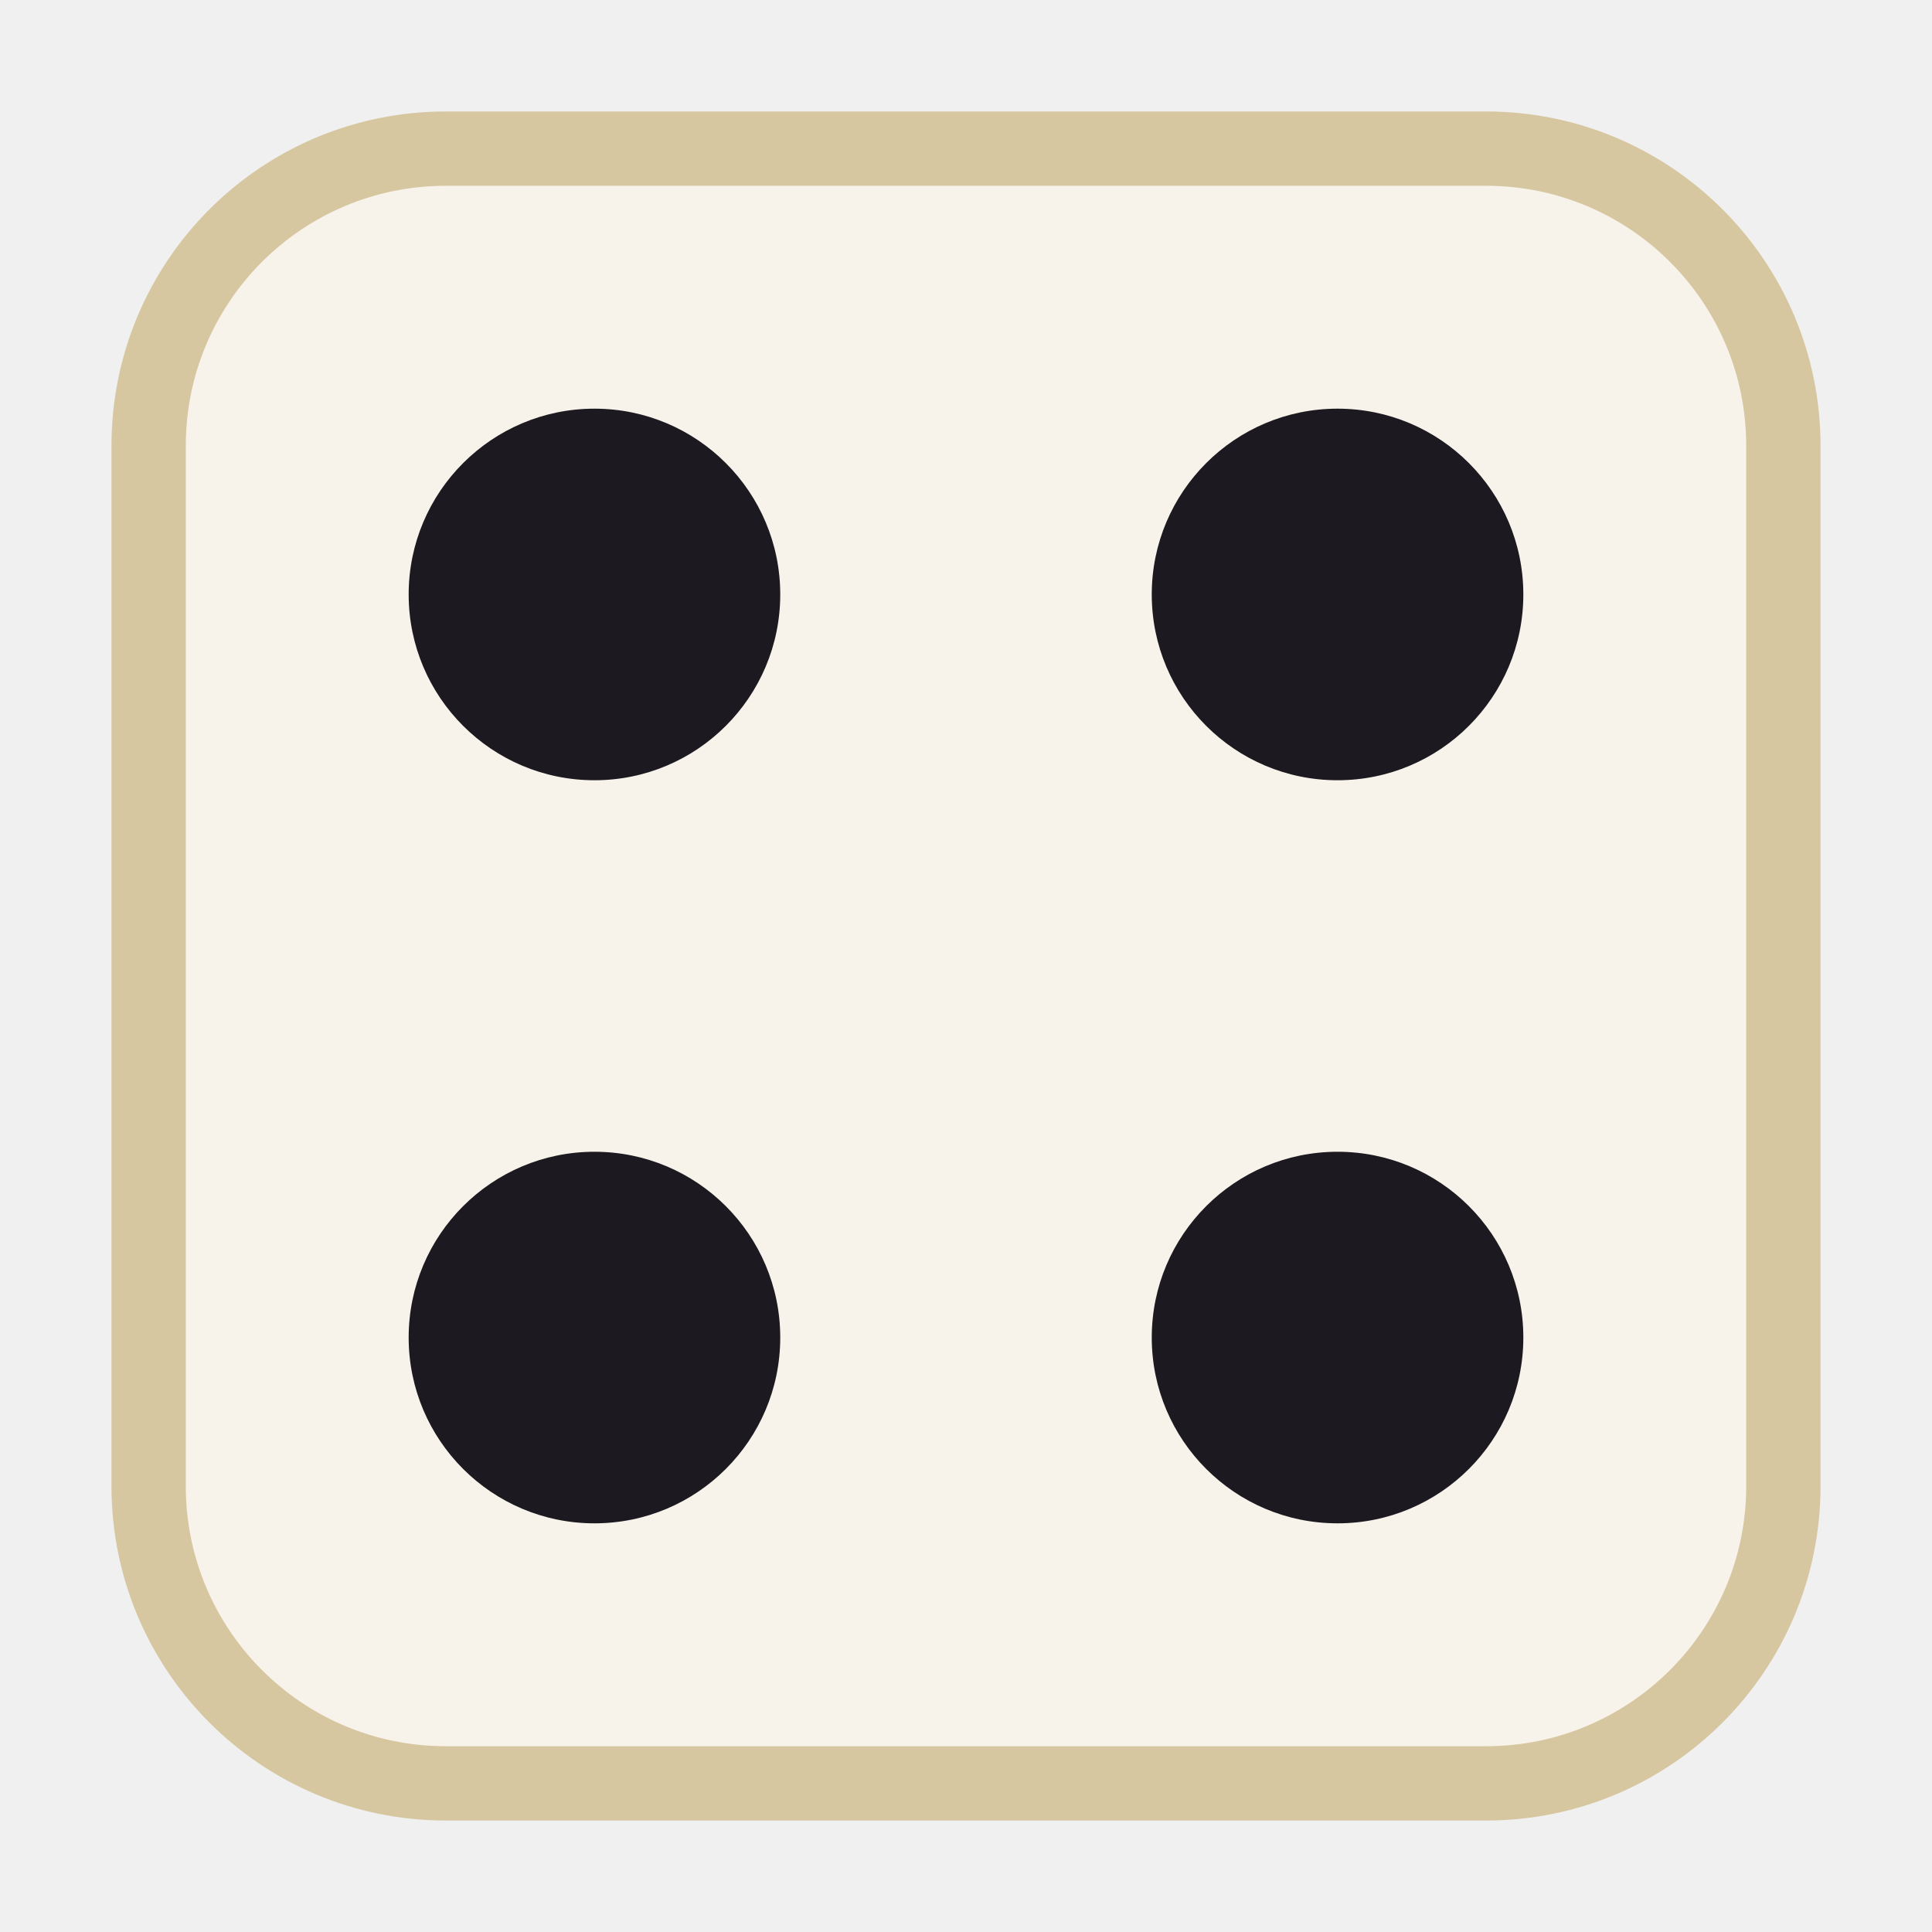
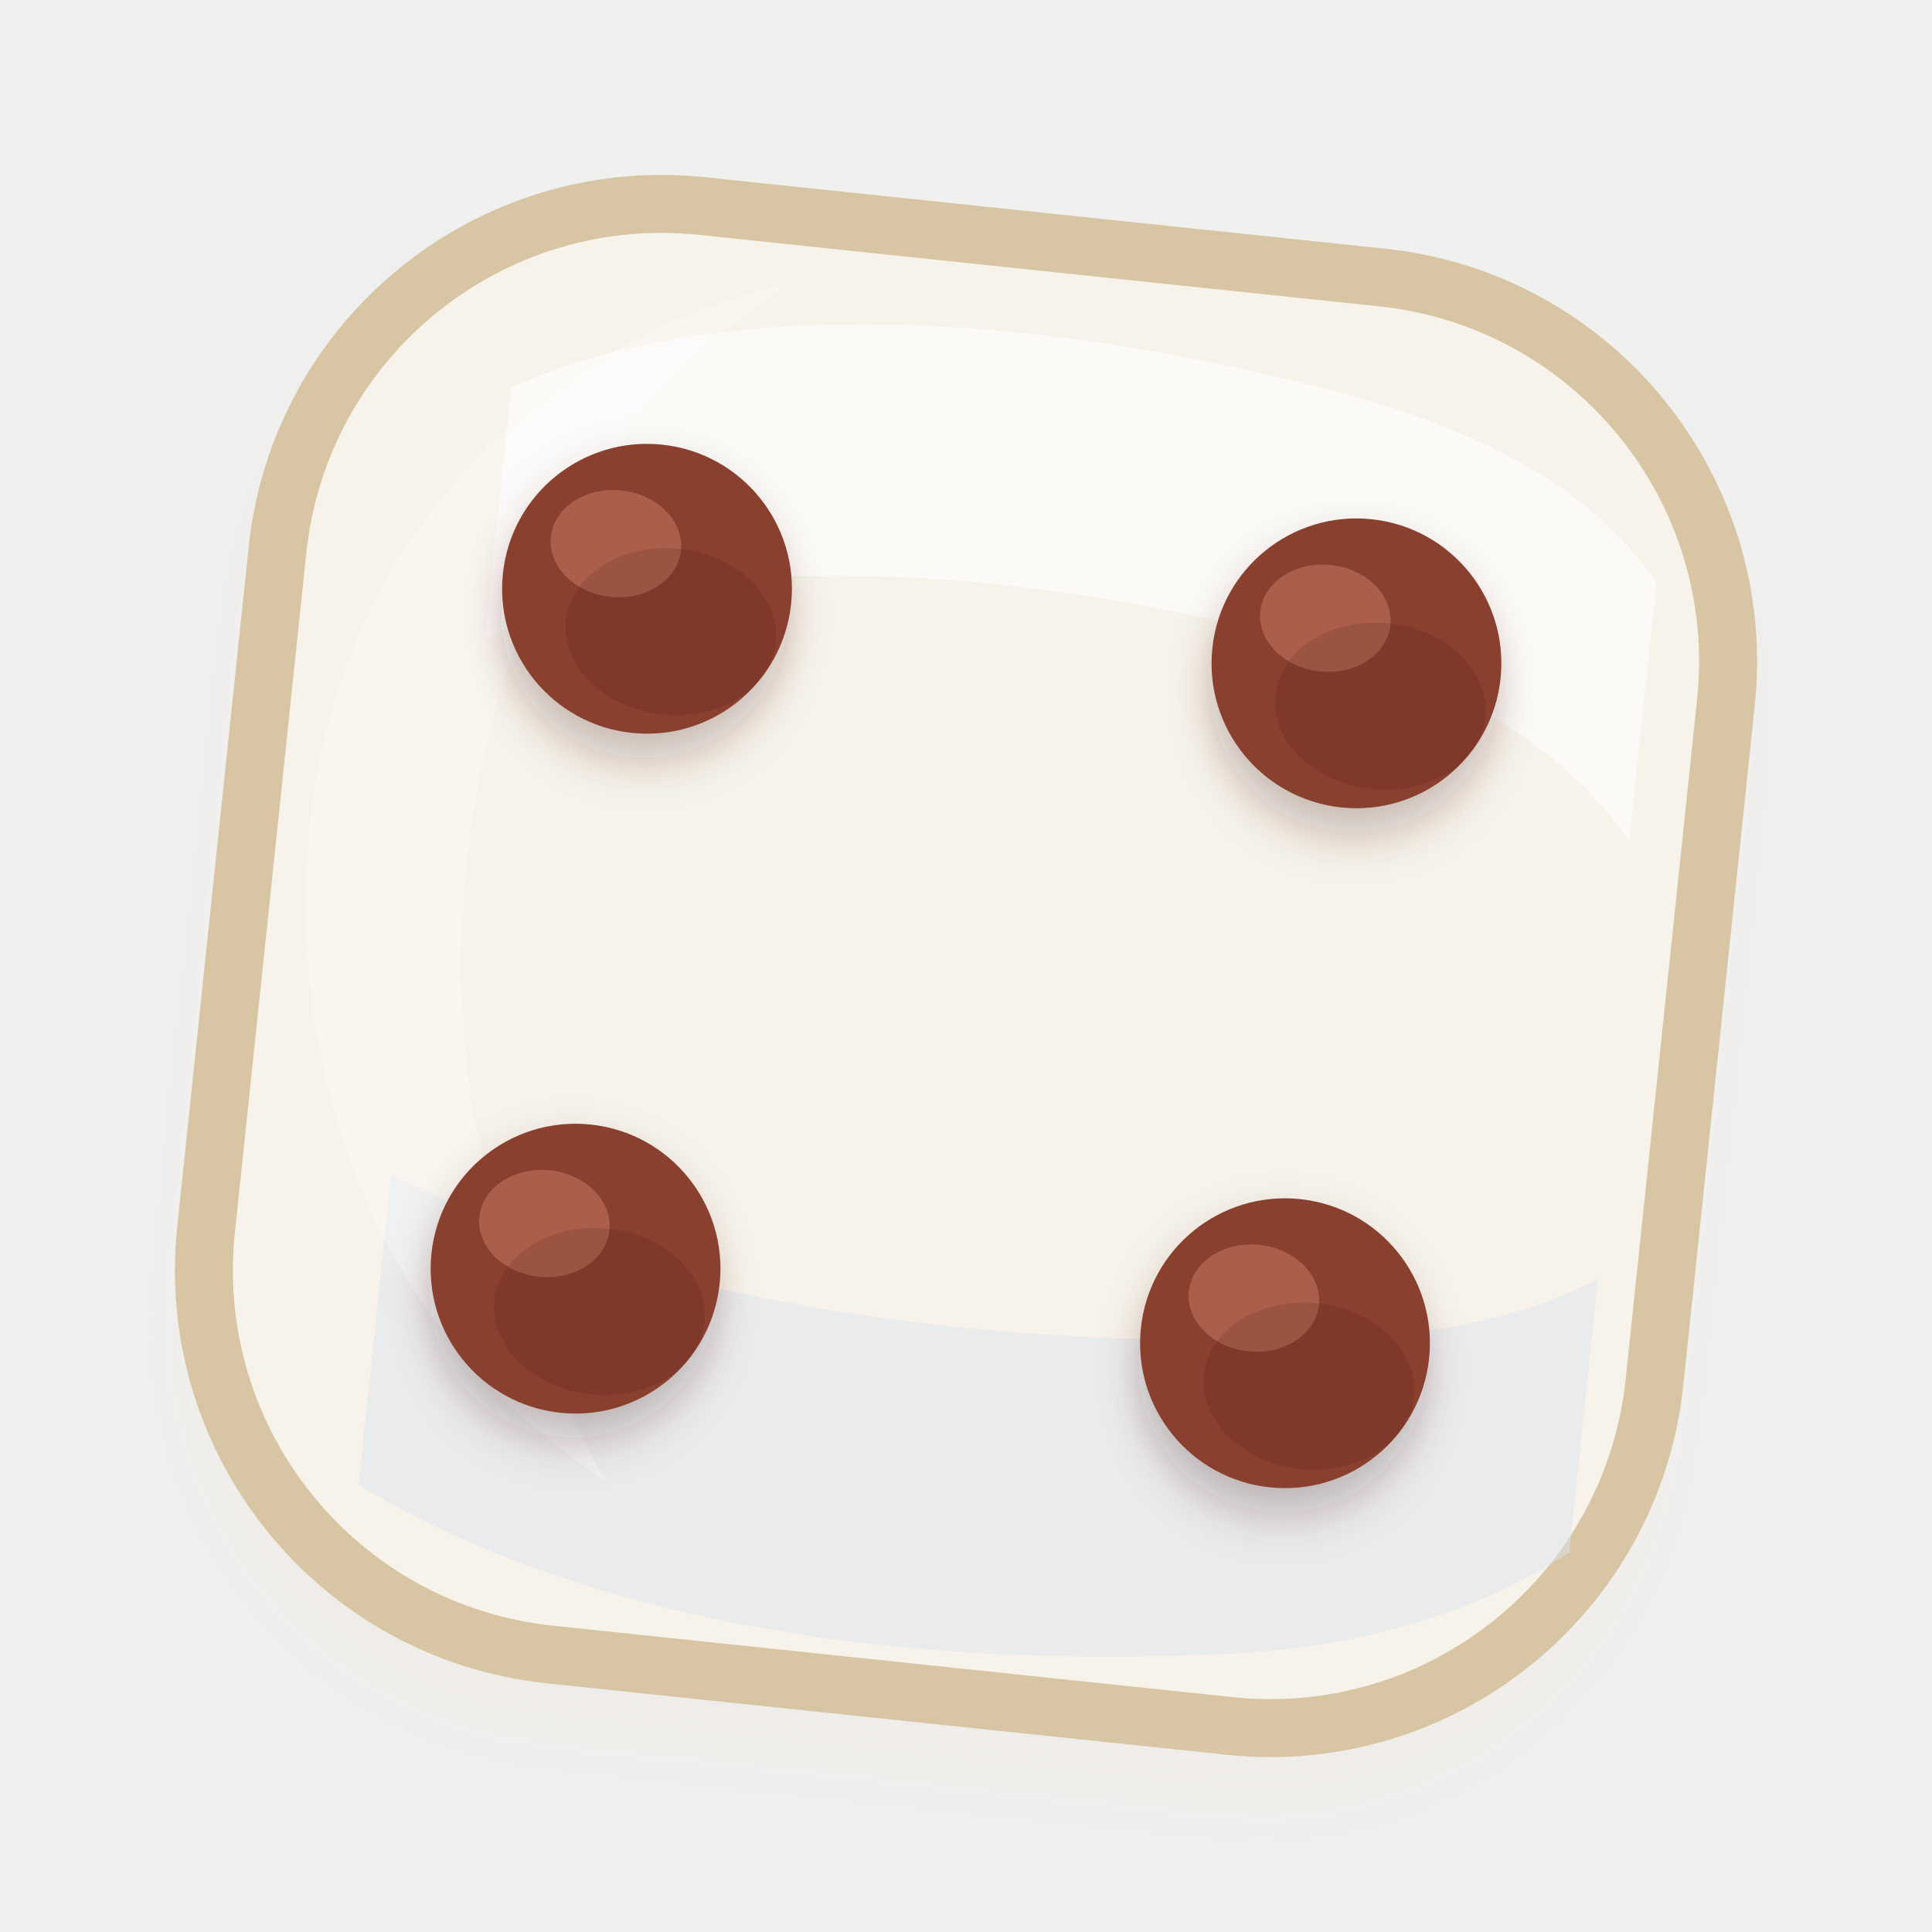
- <svg xmlns="http://www.w3.org/2000/svg" preserveAspectRatio="none" width="100%" height="100%" overflow="visible" style="display:block;" viewBox="0 0 25.997 25.997" fill="none">
-   <g>
-     <path d="M19.997 2H5.999C3.79 2 2 3.79 2 5.999V19.997C2 22.206 3.79 23.997 5.999 23.997H19.997C22.206 23.997 23.997 22.206 23.997 19.997V5.999C23.997 3.79 22.206 2 19.997 2Z" fill="#F7F3EA" stroke="#D7C7A1" stroke-width="1" />
-     <path d="M7.999 10.499C9.38 10.499 10.499 9.38 10.499 7.999C10.499 6.619 9.38 5.499 7.999 5.499C6.619 5.499 5.499 6.619 5.499 7.999C5.499 9.38 6.619 10.499 7.999 10.499Z" fill="#1C1A20" />
-     <path d="M17.998 10.499C19.379 10.499 20.498 9.38 20.498 7.999C20.498 6.619 19.379 5.499 17.998 5.499C16.617 5.499 15.498 6.619 15.498 7.999C15.498 9.38 16.617 10.499 17.998 10.499Z" fill="#1C1A20" />
-     <path d="M7.999 20.498C9.38 20.498 10.499 19.379 10.499 17.998C10.499 16.617 9.38 15.498 7.999 15.498C6.619 15.498 5.499 16.617 5.499 17.998C5.499 19.379 6.619 20.498 7.999 20.498Z" fill="#1C1A20" />
-     <path d="M17.998 20.498C19.379 20.498 20.498 19.379 20.498 17.998C20.498 16.617 19.379 15.498 17.998 15.498C16.617 15.498 15.498 16.617 15.498 17.998C15.498 19.379 16.617 20.498 17.998 20.498Z" fill="#1C1A20" />
+ <svg xmlns="http://www.w3.org/2000/svg" preserveAspectRatio="xMidYMid meet" width="100%" height="100%" viewBox="0 0 26 26" fill="none">
+   <defs>
+     <filter id="dieShadow" x="-45%" y="-45%" width="190%" height="205%" color-interpolation-filters="sRGB">
+       <feDropShadow dx="0" dy="2.3" stdDeviation="1.9" flood-color="#000000" flood-opacity="0.42" />
+       <feDropShadow dx="0" dy="0.8" stdDeviation="0.5" flood-color="#E8D09A" flood-opacity="0.08" />
+     </filter>
+     <filter id="innerShadow" x="-20%" y="-20%" width="140%" height="140%" color-interpolation-filters="sRGB">
+       <feOffset dx="0" dy="0.4" />
+       <feGaussianBlur stdDeviation="0.55" />
+       <feComposite in2="SourceAlpha" operator="arithmetic" k2="-1" k3="1" />
+       <feColorMatrix type="matrix" values="0 0 0 0 0.36 0 0 0 0 0.30 0 0 0 0 0.20 0 0 0 0.22 0" />
+       <feBlend in2="SourceGraphic" mode="multiply" />
+     </filter>
+     <filter id="pipShadow-0" x="-120%" y="-120%" width="340%" height="340%" color-interpolation-filters="sRGB">
+       <feDropShadow dx="0" dy="0.34" stdDeviation="0.28" flood-color="#4A1713" flood-opacity="0.28" />
+     </filter>
+     <filter id="pipShadow-1" x="-120%" y="-120%" width="340%" height="340%" color-interpolation-filters="sRGB">
+       <feDropShadow dx="0" dy="0.34" stdDeviation="0.28" flood-color="#4A1713" flood-opacity="0.28" />
+     </filter>
+     <filter id="pipShadow-2" x="-120%" y="-120%" width="340%" height="340%" color-interpolation-filters="sRGB">
+       <feDropShadow dx="0" dy="0.34" stdDeviation="0.28" flood-color="#4A1713" flood-opacity="0.28" />
+     </filter>
+     <filter id="pipShadow-3" x="-120%" y="-120%" width="340%" height="340%" color-interpolation-filters="sRGB">
+       <feDropShadow dx="0" dy="0.34" stdDeviation="0.28" flood-color="#4A1713" flood-opacity="0.28" />
+     </filter>
+   </defs>
+   <g filter="url(#dieShadow)" transform="rotate(6 13 13)">
+     <rect x="3.2" y="3.2" width="19.6" height="19.6" rx="5.2" fill="#F7F3EA" stroke="#D7C5A4" stroke-width="0.78" />
+     <path d="M6.1 5.9C8.3 4.6 12 4.1 16.5 4.7C19 5 20.7 5.7 21.7 6.9V10.4C20.7 9.2 19 8.4 16.5 8.1C12 7.5 8.3 8 6.1 9.3V5.9Z" fill="#FFFFFF" opacity="0.62" />
+     <path d="M5.6 16.6C8.8 17.8 13 18.2 18.2 17.5C19.8 17.3 21 16.9 21.9 16.3V20C20.8 20.9 19.4 21.5 17.7 21.8C12.7 22.6 8.6 22.2 5.6 20.8V16.6Z" fill="#DEE3EE" opacity="0.5" />
+     <path d="M4.8 8.4C5.8 6.4 7.4 4.9 9.7 4.1C7.6 5.8 6.4 8.3 6.2 11.5C6 14.6 6.9 17.6 8.9 20.4C6.6 19.2 5.1 17.3 4.4 14.8C3.8 12.5 3.9 10.4 4.8 8.4Z" fill="#FFFFFF" opacity="0.28" />
+     <rect x="3.6" y="3.6" width="18.8" height="18.8" rx="4.8" filter="url(#innerShadow)" fill="transparent" />
+     <g filter="url(#pipShadow-0)">
+       <circle cx="8.2" cy="8.4" r="1.95" fill="#893F2E" />
+       <ellipse cx="7.72" cy="7.84" rx="0.88" ry="0.72" fill="#C97B67" opacity="0.52" />
+       <ellipse cx="8.58" cy="8.94" rx="1.42" ry="1.12" fill="#5B211B" opacity="0.2" />
+     </g>
+     <g filter="url(#pipShadow-1)">
+       <circle cx="17.8" cy="8.4" r="1.95" fill="#893F2E" />
+       <ellipse cx="17.32" cy="7.84" rx="0.88" ry="0.72" fill="#C97B67" opacity="0.52" />
+       <ellipse cx="18.18" cy="8.94" rx="1.42" ry="1.12" fill="#5B211B" opacity="0.2" />
+     </g>
+     <g filter="url(#pipShadow-2)">
+       <circle cx="8.2" cy="17.6" r="1.95" fill="#893F2E" />
+       <ellipse cx="7.72" cy="17.04" rx="0.88" ry="0.72" fill="#C97B67" opacity="0.52" />
+       <ellipse cx="8.58" cy="18.14" rx="1.42" ry="1.12" fill="#5B211B" opacity="0.2" />
+     </g>
+     <g filter="url(#pipShadow-3)">
+       <circle cx="17.8" cy="17.6" r="1.95" fill="#893F2E" />
+       <ellipse cx="17.32" cy="17.04" rx="0.88" ry="0.72" fill="#C97B67" opacity="0.52" />
+       <ellipse cx="18.18" cy="18.14" rx="1.42" ry="1.12" fill="#5B211B" opacity="0.2" />
+     </g>
  </g>
</svg>
